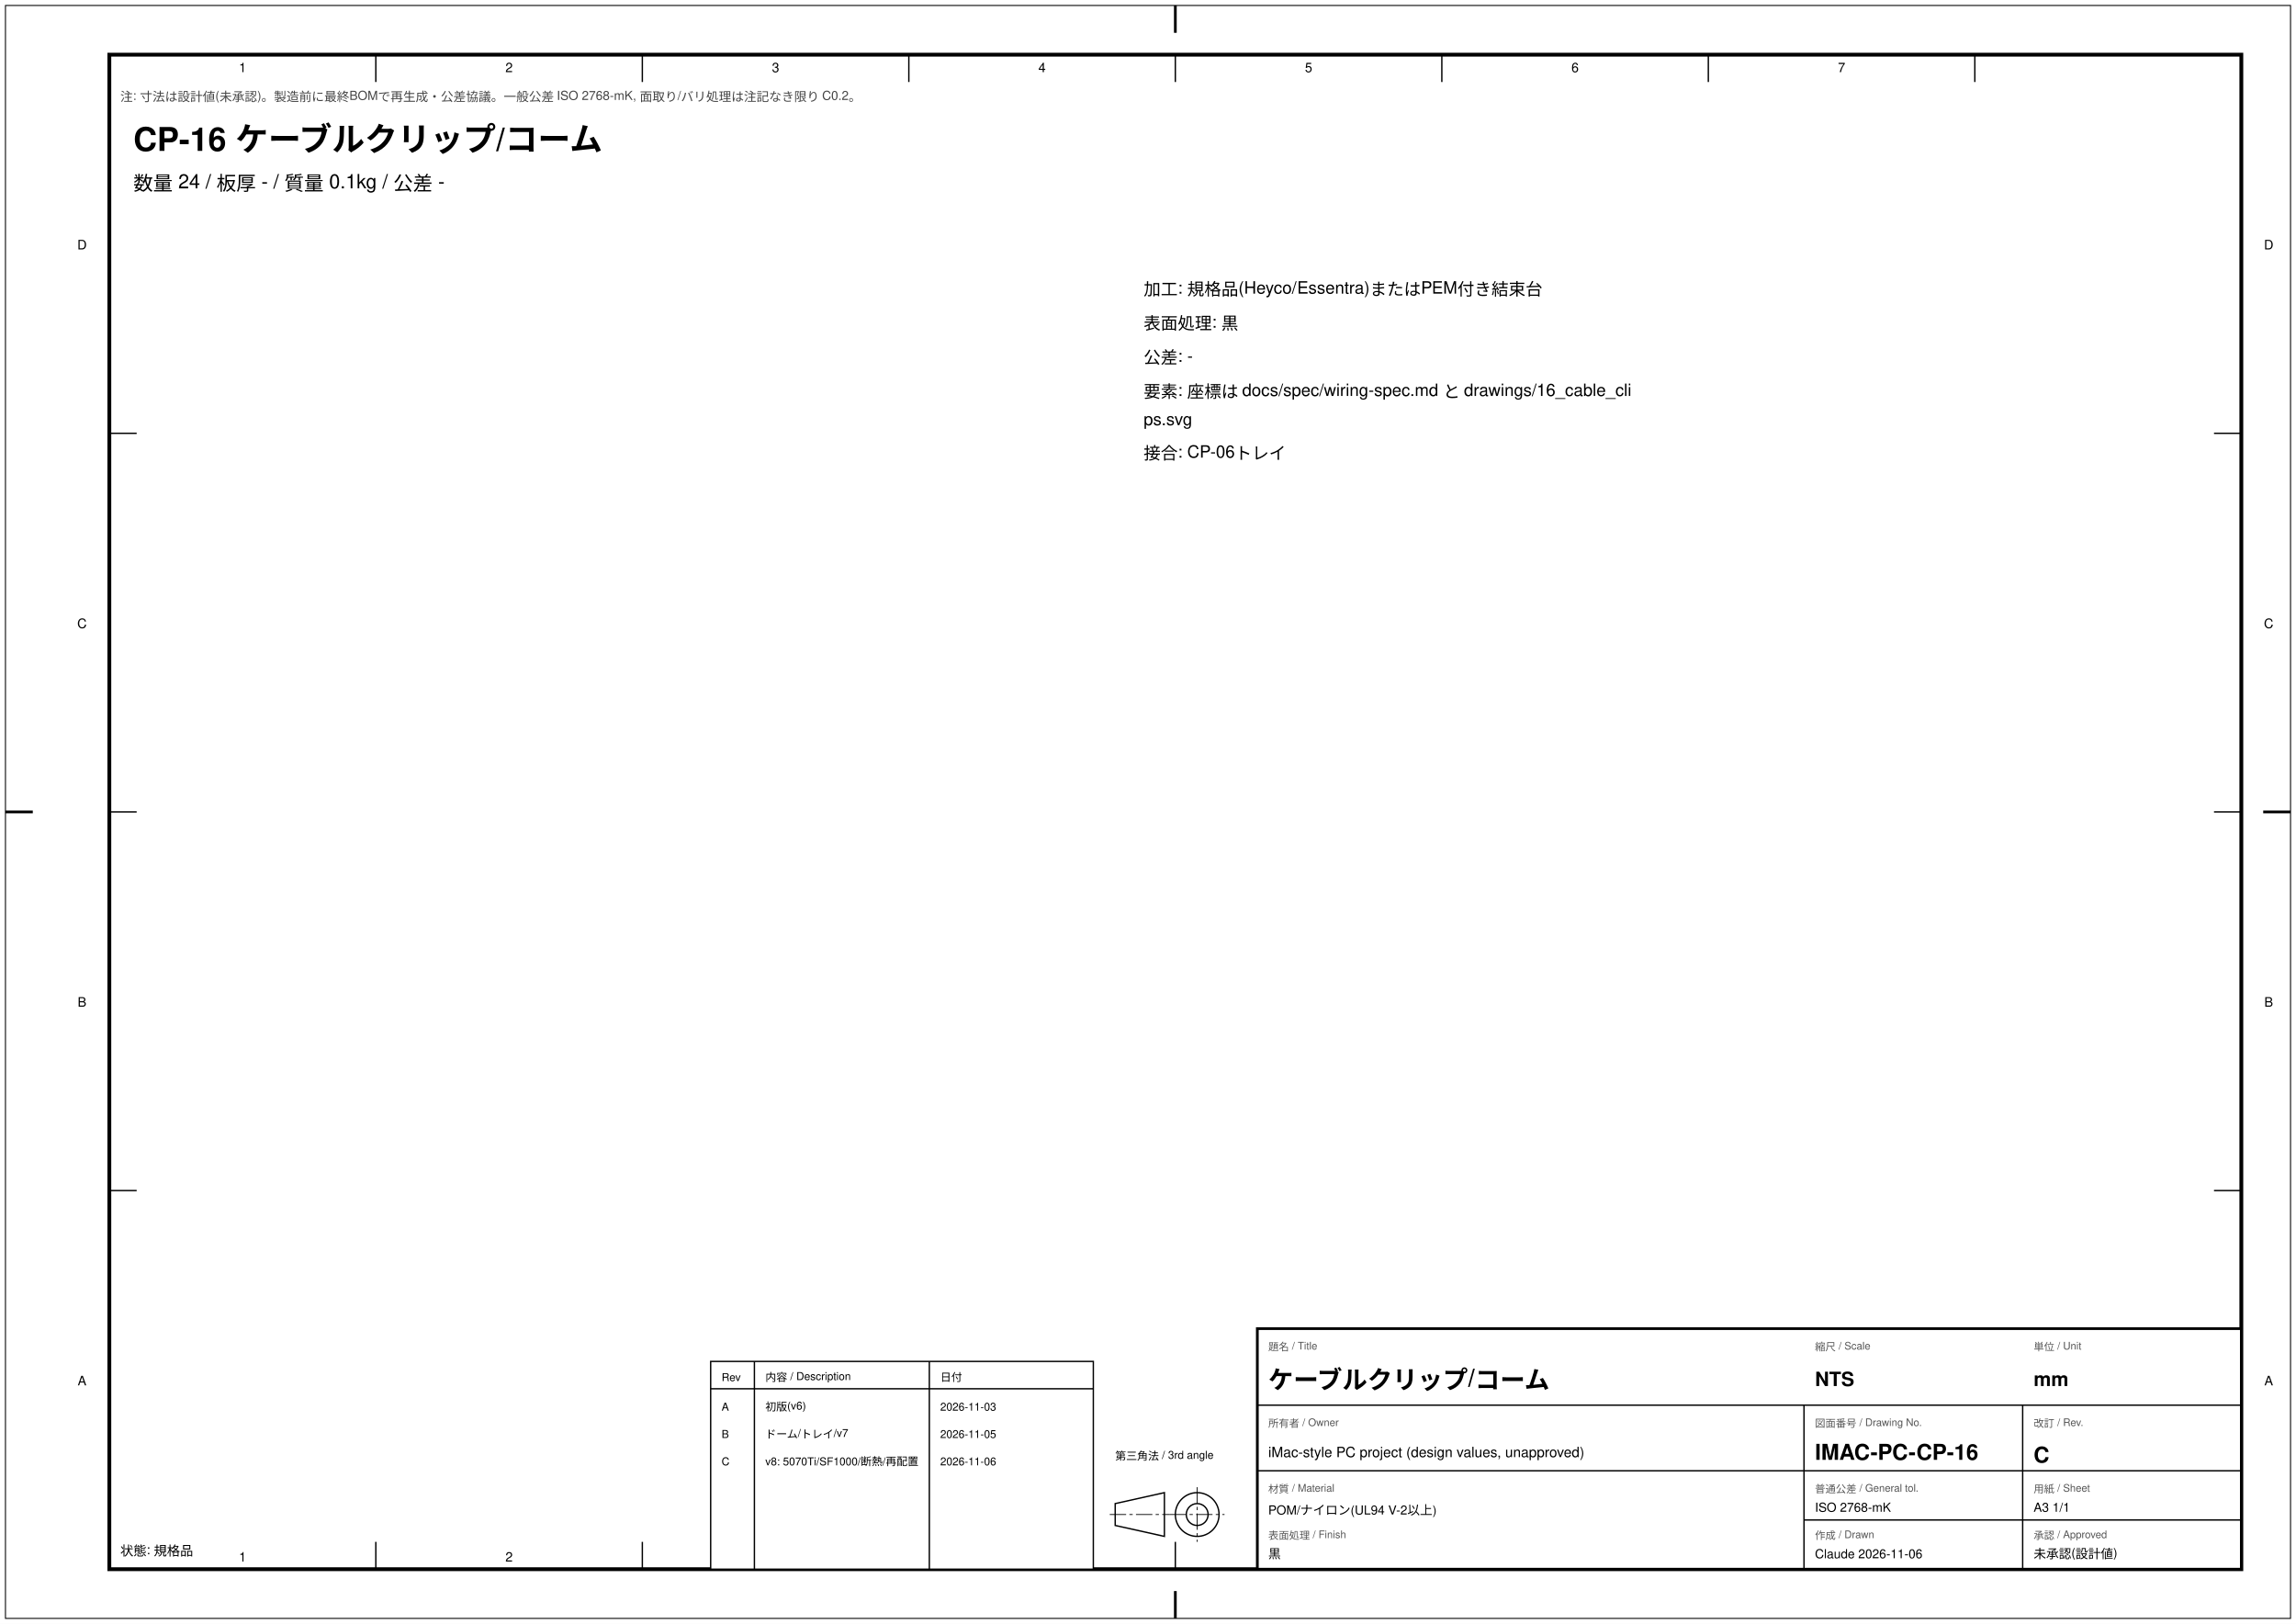
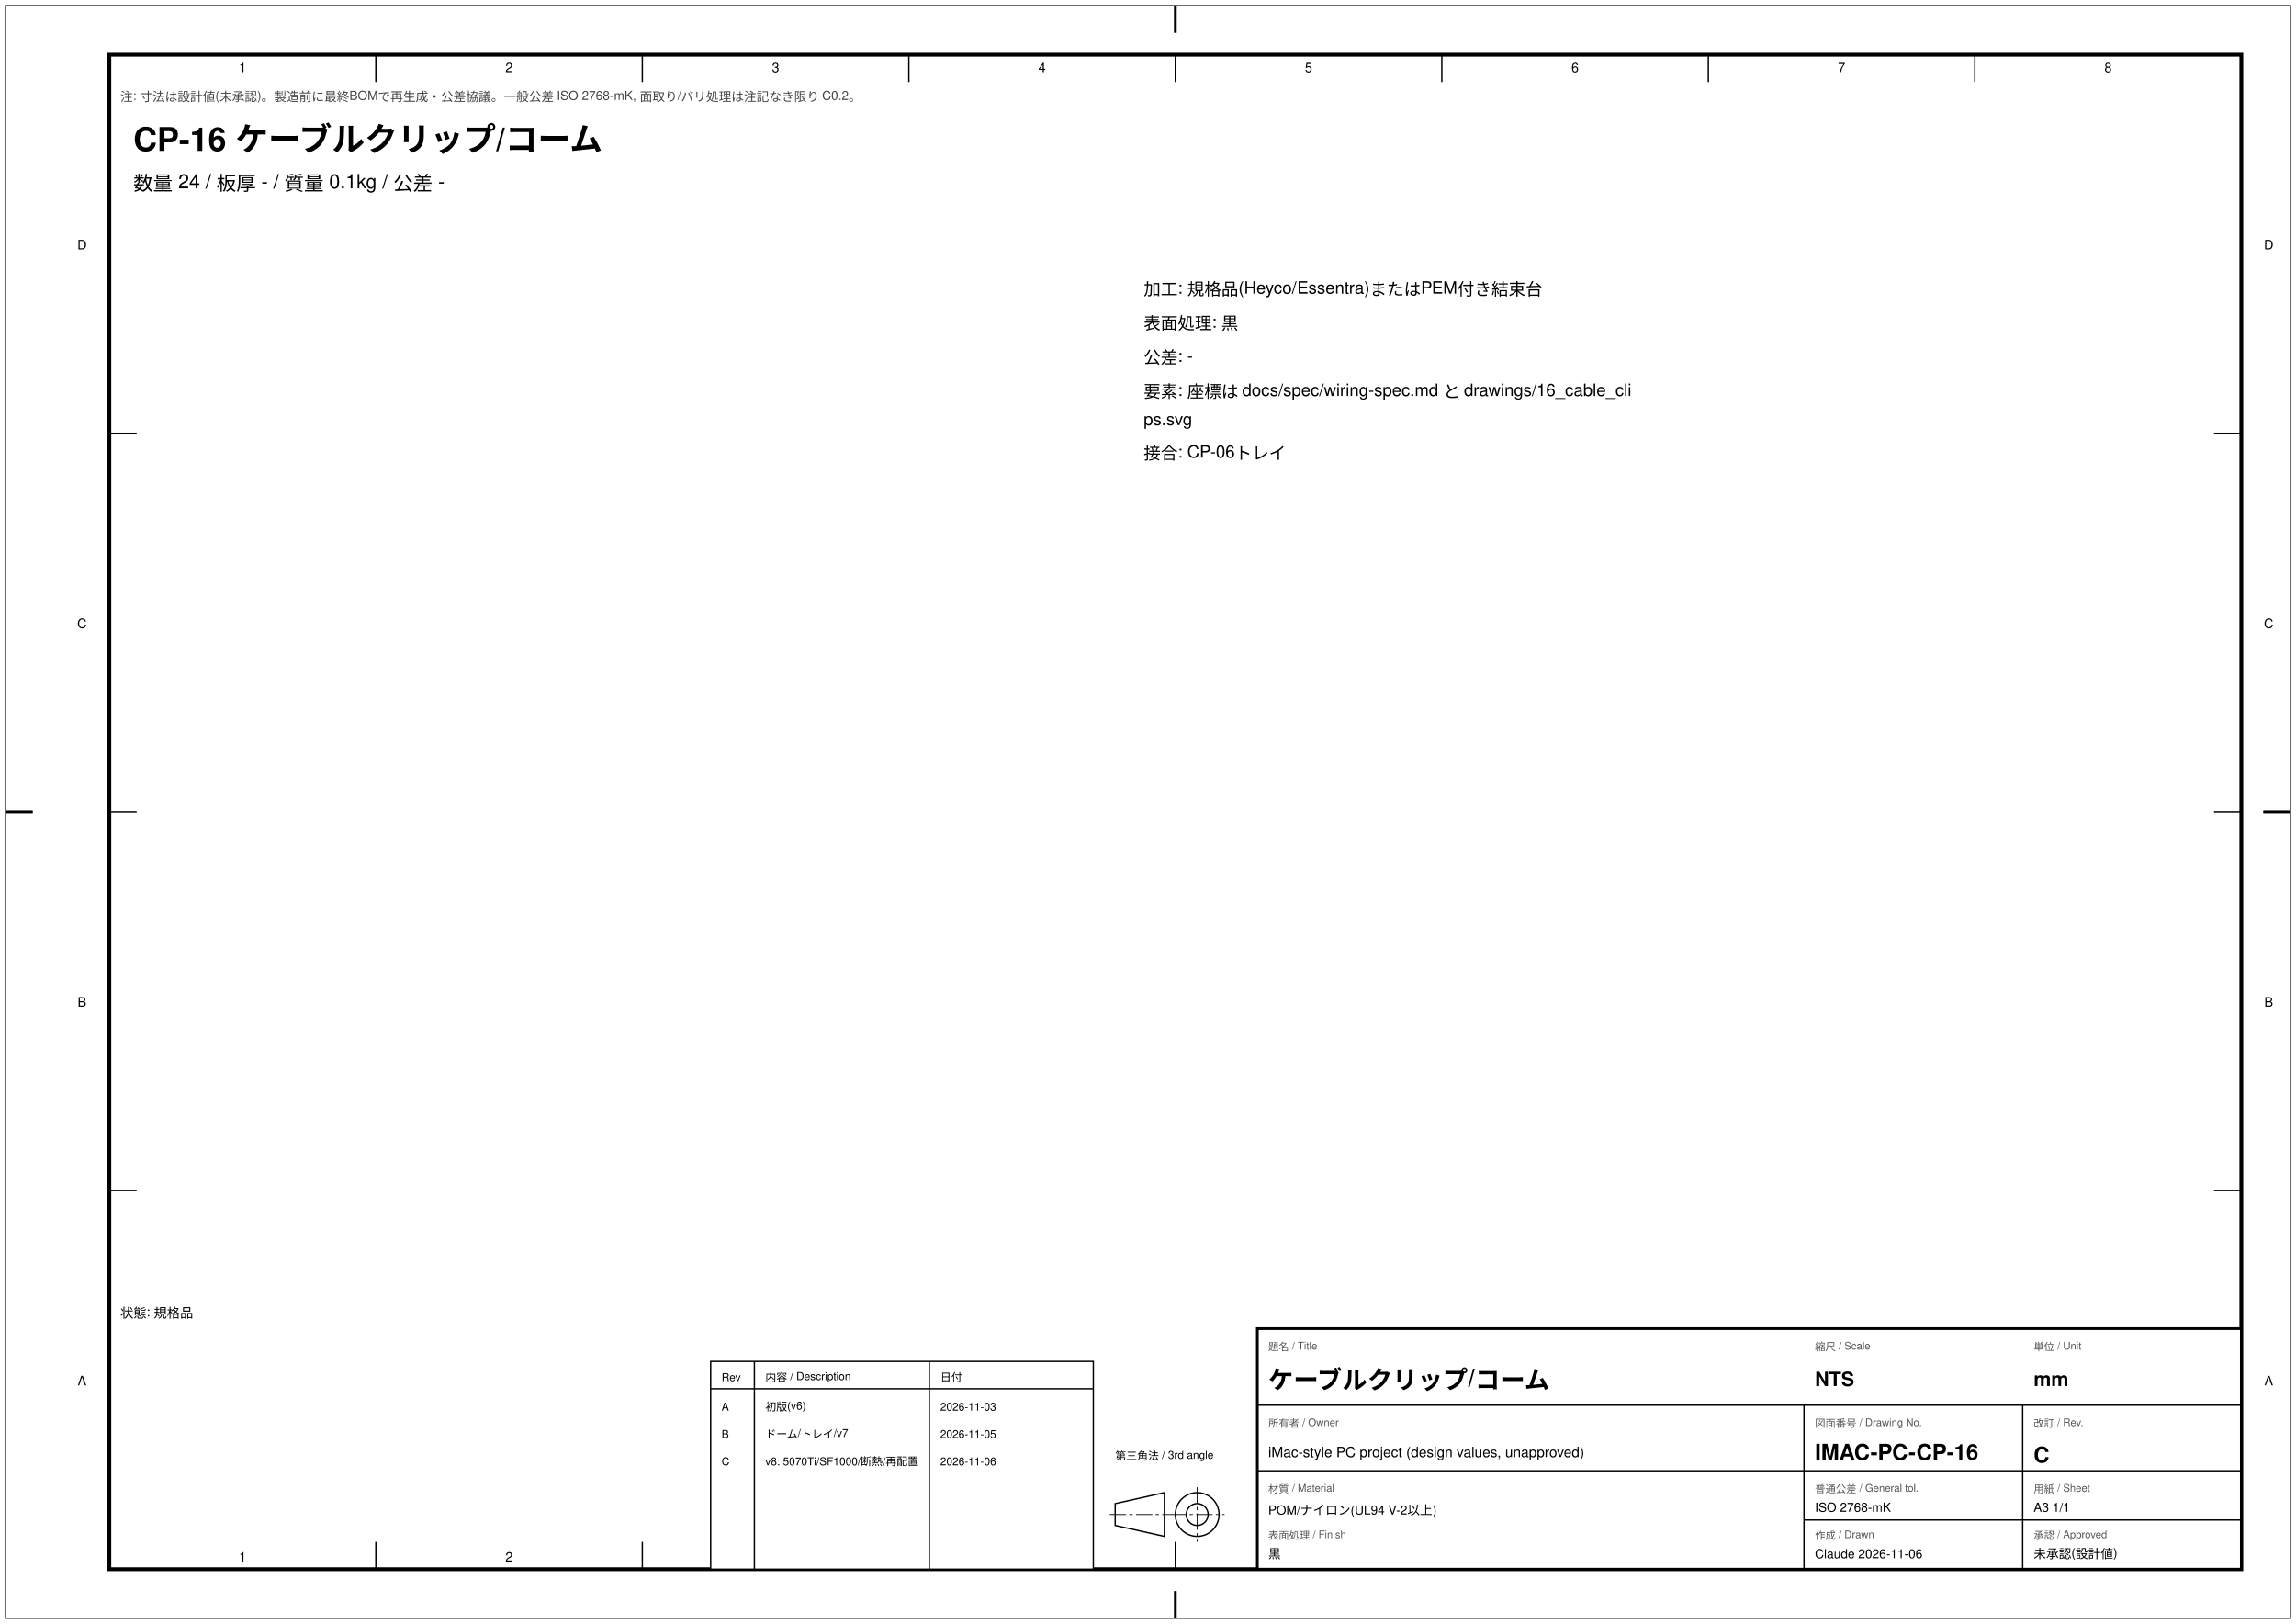
<svg xmlns="http://www.w3.org/2000/svg" viewBox="0 0 420 297" font-family="Helvetica,Arial,sans-serif">
  <defs>
    <marker id="a" markerWidth="5" markerHeight="5" refX="2.5" refY="2.5" orient="auto-start-reverse">
      <path d="M0,0 L5,2.5 L0,5 z" fill="#06c" />
    </marker>
  </defs>
  <rect width="100%" height="100%" fill="#fff" />
  <rect x="1" y="1" width="418" height="295" fill="none" stroke="#000" stroke-width=".18" />
  <rect x="20" y="10" width="390" height="277" fill="none" stroke="#000" stroke-width=".7" />
  <line x1="68.75" y1="10" x2="68.75" y2="15" stroke="#000" stroke-width="0.25" />
  <line x1="68.75" y1="287" x2="68.75" y2="282" stroke="#000" stroke-width="0.25" />
  <text x="44.38" y="13.20" font-size="2.4" text-anchor="middle" font-weight="normal" fill="#000">1</text>
  <text x="44.38" y="285.60" font-size="2.4" text-anchor="middle" font-weight="normal" fill="#000">1</text>
  <line x1="117.5" y1="10" x2="117.5" y2="15" stroke="#000" stroke-width="0.25" />
  <line x1="117.5" y1="287" x2="117.5" y2="282" stroke="#000" stroke-width="0.25" />
  <text x="93.12" y="13.20" font-size="2.4" text-anchor="middle" font-weight="normal" fill="#000">2</text>
  <text x="93.12" y="285.60" font-size="2.4" text-anchor="middle" font-weight="normal" fill="#000">2</text>
  <line x1="166.25" y1="10" x2="166.25" y2="15" stroke="#000" stroke-width="0.25" />
  <line x1="166.25" y1="287" x2="166.25" y2="282" stroke="#000" stroke-width="0.25" />
  <text x="141.88" y="13.20" font-size="2.4" text-anchor="middle" font-weight="normal" fill="#000">3</text>
  <text x="141.88" y="285.60" font-size="2.4" text-anchor="middle" font-weight="normal" fill="#000">3</text>
  <line x1="215.0" y1="10" x2="215.0" y2="15" stroke="#000" stroke-width="0.25" />
  <line x1="215.0" y1="287" x2="215.0" y2="282" stroke="#000" stroke-width="0.25" />
  <text x="190.62" y="13.20" font-size="2.4" text-anchor="middle" font-weight="normal" fill="#000">4</text>
  <text x="190.62" y="285.60" font-size="2.4" text-anchor="middle" font-weight="normal" fill="#000">4</text>
  <line x1="263.75" y1="10" x2="263.75" y2="15" stroke="#000" stroke-width="0.25" />
  <line x1="263.75" y1="287" x2="263.75" y2="282" stroke="#000" stroke-width="0.25" />
  <text x="239.38" y="13.20" font-size="2.4" text-anchor="middle" font-weight="normal" fill="#000">5</text>
  <text x="239.38" y="285.60" font-size="2.4" text-anchor="middle" font-weight="normal" fill="#000">5</text>
  <line x1="312.5" y1="10" x2="312.5" y2="15" stroke="#000" stroke-width="0.25" />
  <line x1="312.5" y1="287" x2="312.5" y2="282" stroke="#000" stroke-width="0.25" />
  <text x="288.12" y="13.20" font-size="2.4" text-anchor="middle" font-weight="normal" fill="#000">6</text>
  <text x="288.12" y="285.60" font-size="2.4" text-anchor="middle" font-weight="normal" fill="#000">6</text>
  <line x1="361.25" y1="10" x2="361.25" y2="15" stroke="#000" stroke-width="0.25" />
  <line x1="361.25" y1="287" x2="361.25" y2="282" stroke="#000" stroke-width="0.25" />
  <text x="336.88" y="13.20" font-size="2.4" text-anchor="middle" font-weight="normal" fill="#000">7</text>
  <text x="336.88" y="285.60" font-size="2.4" text-anchor="middle" font-weight="normal" fill="#000">7</text>
+   <text x="385.62" y="13.20" font-size="2.4" text-anchor="middle" font-weight="normal" fill="#000">8</text>
+   <text x="385.62" y="285.60" font-size="2.4" text-anchor="middle" font-weight="normal" fill="#000">8</text>
  <line x1="20" y1="79.25" x2="25" y2="79.25" stroke="#000" stroke-width="0.25" />
  <line x1="410" y1="79.25" x2="405" y2="79.25" stroke="#000" stroke-width="0.25" />
  <line x1="20" y1="148.5" x2="25" y2="148.5" stroke="#000" stroke-width="0.25" />
  <line x1="410" y1="148.5" x2="405" y2="148.5" stroke="#000" stroke-width="0.25" />
  <line x1="20" y1="217.75" x2="25" y2="217.75" stroke="#000" stroke-width="0.25" />
  <line x1="410" y1="217.75" x2="405" y2="217.75" stroke="#000" stroke-width="0.25" />
  <text x="15.00" y="45.62" font-size="2.4" text-anchor="middle" font-weight="normal" fill="#000">D</text>
  <text x="415.00" y="45.62" font-size="2.4" text-anchor="middle" font-weight="normal" fill="#000">D</text>
  <text x="15.00" y="114.88" font-size="2.4" text-anchor="middle" font-weight="normal" fill="#000">C</text>
  <text x="415.00" y="114.88" font-size="2.4" text-anchor="middle" font-weight="normal" fill="#000">C</text>
  <text x="15.00" y="184.12" font-size="2.4" text-anchor="middle" font-weight="normal" fill="#000">B</text>
  <text x="415.00" y="184.12" font-size="2.4" text-anchor="middle" font-weight="normal" fill="#000">B</text>
  <text x="15.00" y="253.38" font-size="2.4" text-anchor="middle" font-weight="normal" fill="#000">A</text>
  <text x="415.00" y="253.38" font-size="2.4" text-anchor="middle" font-weight="normal" fill="#000">A</text>
  <line x1="1" y1="148.5" x2="6" y2="148.5" stroke="#000" stroke-width="0.5" />
  <line x1="414" y1="148.5" x2="419" y2="148.5" stroke="#000" stroke-width="0.5" />
  <line x1="215.0" y1="1" x2="215.0" y2="6" stroke="#000" stroke-width="0.5" />
  <line x1="215.0" y1="291" x2="215.0" y2="296" stroke="#000" stroke-width="0.5" />
  <rect x="230" y="243" width="180" height="44" fill="#fff" stroke="#000" stroke-width=".5" />
  <line x1="230" y1="257" x2="410" y2="257" stroke="#000" stroke-width="0.25" />
  <line x1="230" y1="269" x2="410" y2="269" stroke="#000" stroke-width="0.25" />
  <line x1="330" y1="257" x2="330" y2="287" stroke="#000" stroke-width="0.25" />
  <line x1="370" y1="257" x2="370" y2="287" stroke="#000" stroke-width="0.25" />
  <line x1="330" y1="278" x2="410" y2="278" stroke="#000" stroke-width="0.25" />
  <text x="232.00" y="247.00" font-size="1.9" text-anchor="start" font-weight="normal" fill="#555">題名 / Title</text>
  <text x="232.00" y="254.00" font-size="4.6" text-anchor="start" font-weight="bold" fill="#000">ケーブルクリップ/コーム</text>
  <text x="232.00" y="261.00" font-size="1.9" text-anchor="start" font-weight="normal" fill="#555">所有者 / Owner</text>
  <text x="232.00" y="266.50" font-size="2.6" text-anchor="start" font-weight="normal" fill="#000">iMac-style PC project (design values, unapproved)</text>
  <text x="232.00" y="273.00" font-size="1.9" text-anchor="start" font-weight="normal" fill="#555">材質 / Material</text>
  <text x="232.00" y="277.00" font-size="2.3" text-anchor="start" font-weight="normal" fill="#000">POM/ナイロン(UL94 V-2以上)</text>
  <text x="232.00" y="281.50" font-size="1.9" text-anchor="start" font-weight="normal" fill="#555">表面処理 / Finish</text>
  <text x="232.00" y="285.00" font-size="2.3" text-anchor="start" font-weight="normal" fill="#000">黒</text>
  <text x="332.00" y="261.00" font-size="1.9" text-anchor="start" font-weight="normal" fill="#555">図面番号 / Drawing No.</text>
  <text x="332.00" y="267.00" font-size="4.0" text-anchor="start" font-weight="bold" fill="#000">IMAC-PC-CP-16</text>
  <text x="332.00" y="273.00" font-size="1.9" text-anchor="start" font-weight="normal" fill="#555">普通公差 / General tol.</text>
  <text x="332.00" y="276.50" font-size="2.3" text-anchor="start" font-weight="normal" fill="#000">ISO 2768-mK</text>
  <text x="372.00" y="261.00" font-size="1.9" text-anchor="start" font-weight="normal" fill="#555">改訂 / Rev.</text>
  <text x="372.00" y="267.50" font-size="4.0" text-anchor="start" font-weight="bold" fill="#000">C</text>
  <text x="372.00" y="273.00" font-size="1.9" text-anchor="start" font-weight="normal" fill="#555">用紙 / Sheet</text>
  <text x="372.00" y="276.50" font-size="2.3" text-anchor="start" font-weight="normal" fill="#000">A3  1/1</text>
  <text x="332.00" y="247.00" font-size="1.9" text-anchor="start" font-weight="normal" fill="#555">縮尺 / Scale</text>
  <text x="332.00" y="253.50" font-size="3.6" text-anchor="start" font-weight="bold" fill="#000">NTS</text>
  <text x="372.00" y="247.00" font-size="1.9" text-anchor="start" font-weight="normal" fill="#555">単位 / Unit</text>
  <text x="372.00" y="253.50" font-size="3.6" text-anchor="start" font-weight="bold" fill="#000">mm</text>
  <text x="332.00" y="281.50" font-size="1.9" text-anchor="start" font-weight="normal" fill="#555">作成 / Drawn</text>
  <text x="332.00" y="285.00" font-size="2.3" text-anchor="start" font-weight="normal" fill="#000">Claude 2026-11-06</text>
  <text x="372.00" y="281.50" font-size="1.9" text-anchor="start" font-weight="normal" fill="#555">承認 / Approved</text>
  <text x="372.00" y="285.00" font-size="2.3" text-anchor="start" font-weight="normal" fill="#000">未承認(設計値)</text>
  <g transform="translate(204,273)" stroke="#000" stroke-width=".25" fill="none">
    <path d="M0,2 L9,0 L9,8 L0,6 Z" />
    <line x1="-1" y1="4" x2="10" y2="4" stroke="#000" stroke-width="0.15" stroke-dasharray="3,0.6,0.6,0.6" />
    <circle cx="15" cy="4" r="4" />
    <circle cx="15" cy="4" r="2" />
    <line x1="10" y1="4" x2="20" y2="4" stroke="#000" stroke-width="0.15" stroke-dasharray="3,0.6,0.6,0.6" />
    <line x1="15" y1="-1" x2="15" y2="9" stroke="#000" stroke-width="0.15" stroke-dasharray="3,0.6,0.6,0.6" />
  </g>
  <text x="204.00" y="267.00" font-size="2.0" text-anchor="start" font-weight="normal" fill="#000">第三角法 / 3rd angle</text>
  <rect x="130" y="249" width="70" height="38" fill="#fff" stroke="#000" stroke-width=".25" />
  <line x1="130" y1="254" x2="200" y2="254" stroke="#000" stroke-width="0.25" />
  <line x1="138" y1="249" x2="138" y2="287" stroke="#000" stroke-width="0.25" />
  <line x1="170" y1="249" x2="170" y2="287" stroke="#000" stroke-width="0.25" />
  <text x="132.00" y="252.60" font-size="2.0" text-anchor="start" font-weight="normal" fill="#000">Rev</text>
  <text x="140.00" y="252.60" font-size="2.0" text-anchor="start" font-weight="normal" fill="#000">内容 / Description</text>
  <text x="172.00" y="252.60" font-size="2.0" text-anchor="start" font-weight="normal" fill="#000">日付</text>
  <text x="132.00" y="258.00" font-size="2.0" text-anchor="start" font-weight="normal" fill="#000">A</text>
  <text x="140.00" y="258.00" font-size="2.0" text-anchor="start" font-weight="normal" fill="#000">初版(v6)</text>
  <text x="172.00" y="258.00" font-size="2.0" text-anchor="start" font-weight="normal" fill="#000">2026-11-03</text>
  <text x="132.00" y="263.00" font-size="2.0" text-anchor="start" font-weight="normal" fill="#000">B</text>
  <text x="140.00" y="263.00" font-size="2.0" text-anchor="start" font-weight="normal" fill="#000">ドーム/トレイ/v7</text>
  <text x="172.00" y="263.00" font-size="2.0" text-anchor="start" font-weight="normal" fill="#000">2026-11-05</text>
  <text x="132.00" y="268.00" font-size="2.0" text-anchor="start" font-weight="normal" fill="#000">C</text>
  <text x="140.00" y="268.00" font-size="2.0" text-anchor="start" font-weight="normal" fill="#000">v8: 5070Ti/SF1000/断熱/再配置</text>
  <text x="172.00" y="268.00" font-size="2.0" text-anchor="start" font-weight="normal" fill="#000">2026-11-06</text>
-   <text x="22.00" y="284.50" font-size="2.4" text-anchor="start" font-weight="normal" fill="#000">状態: 規格品</text>
+   <text x="22.00" y="241.00" font-size="2.4" text-anchor="start" font-weight="normal" fill="#000">状態: 規格品</text>
  <text x="22.00" y="18.50" font-size="2.3" text-anchor="start" font-weight="normal" fill="#444">注: 寸法は設計値(未承認)。製造前に最終BOMで再生成・公差協議。一般公差 ISO 2768-mK, 面取り/バリ処理は注記なき限り C0.2。</text>
  <g transform="translate(22,18) scale(1.2)">
    <text x="2" y="8" font-size="5" font-weight="bold">CP-16 ケーブルクリップ/コーム</text>
    <text x="2" y="14" font-size="3">数量 24 / 板厚 - / 質量 0.1kg / 公差 -</text>
    <text x="156" y="30" font-size="2.6">加工: 規格品(Heyco/Essentra)またはPEM付き結束台</text>
    <text x="156" y="35.2" font-size="2.6">表面処理: 黒</text>
    <text x="156" y="40.4" font-size="2.6">公差: -</text>
    <text x="156" y="45.6" font-size="2.6">要素: 座標は docs/spec/wiring-spec.md と drawings/16_cable_cli</text>
    <text x="156" y="49.8" font-size="2.6">ps.svg</text>
    <text x="156" y="55" font-size="2.6">接合: CP-06トレイ</text>
  </g>
</svg>
